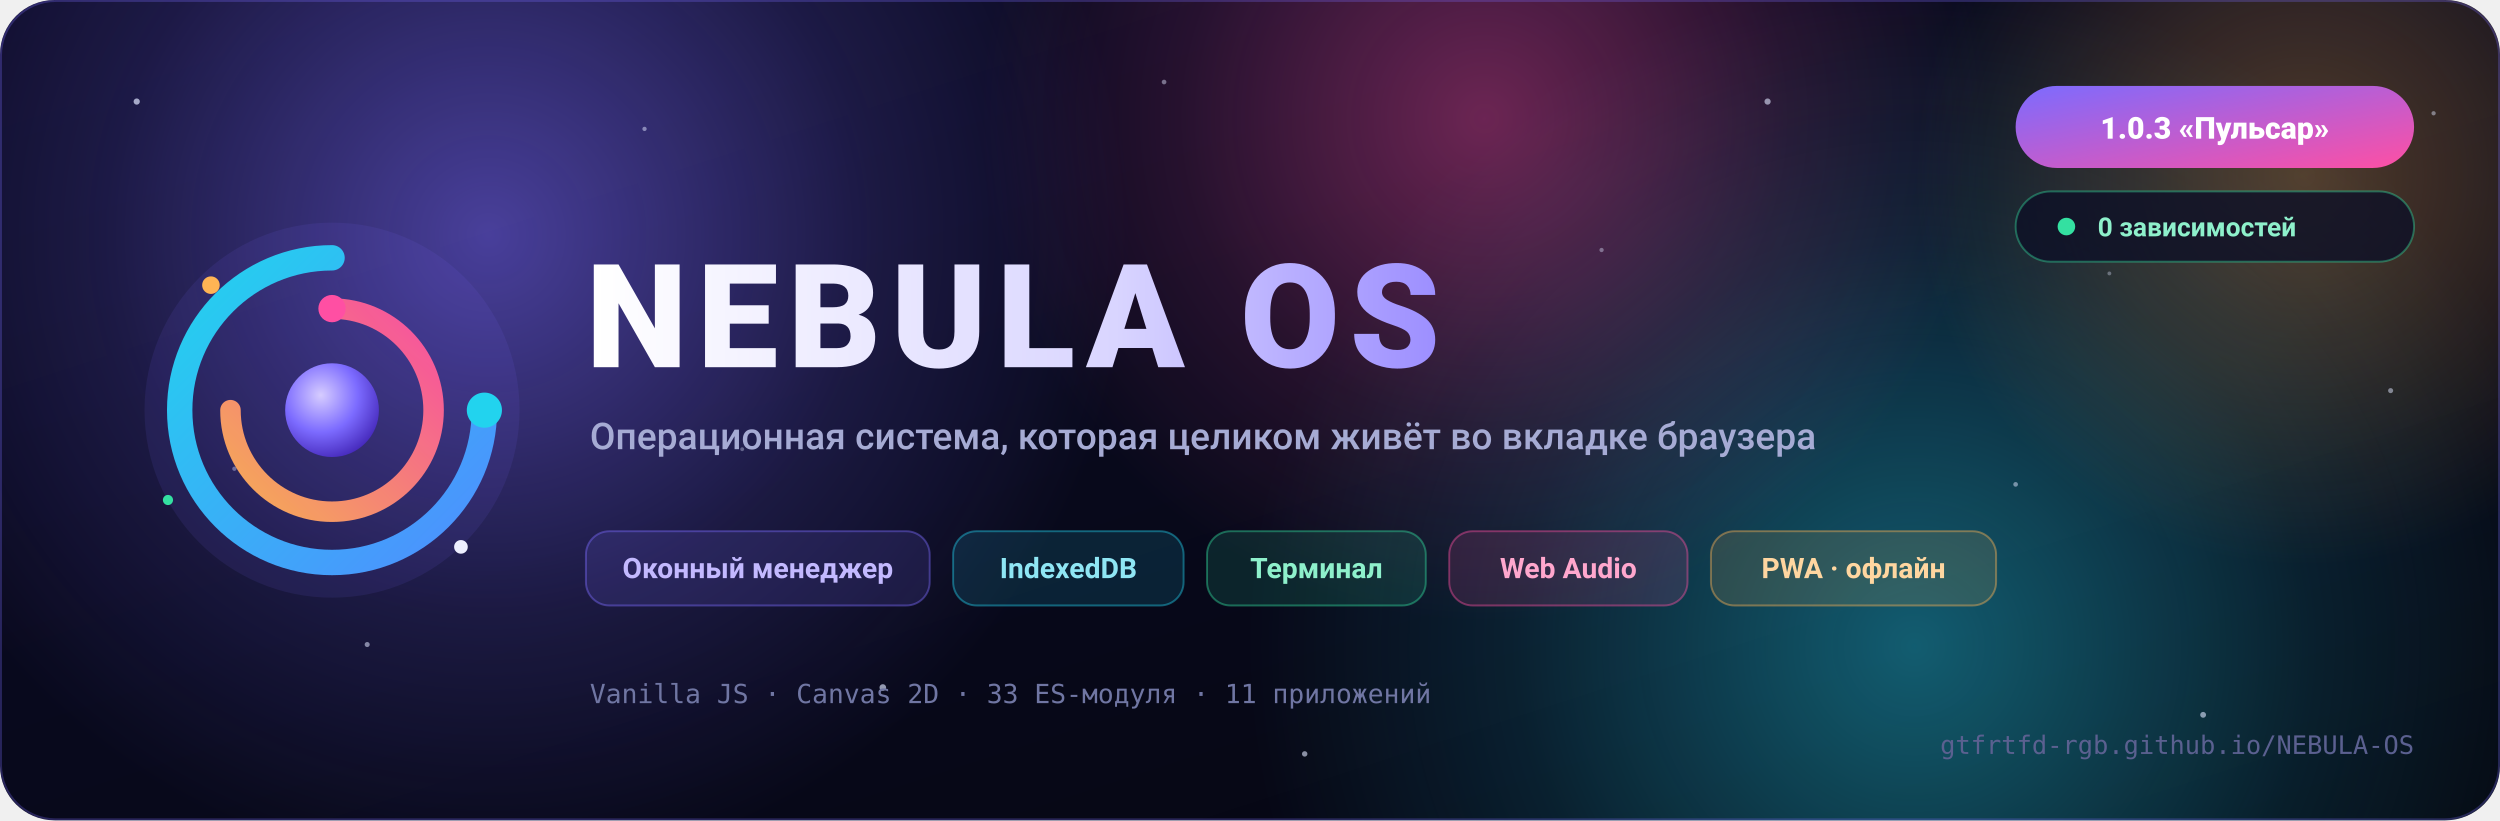
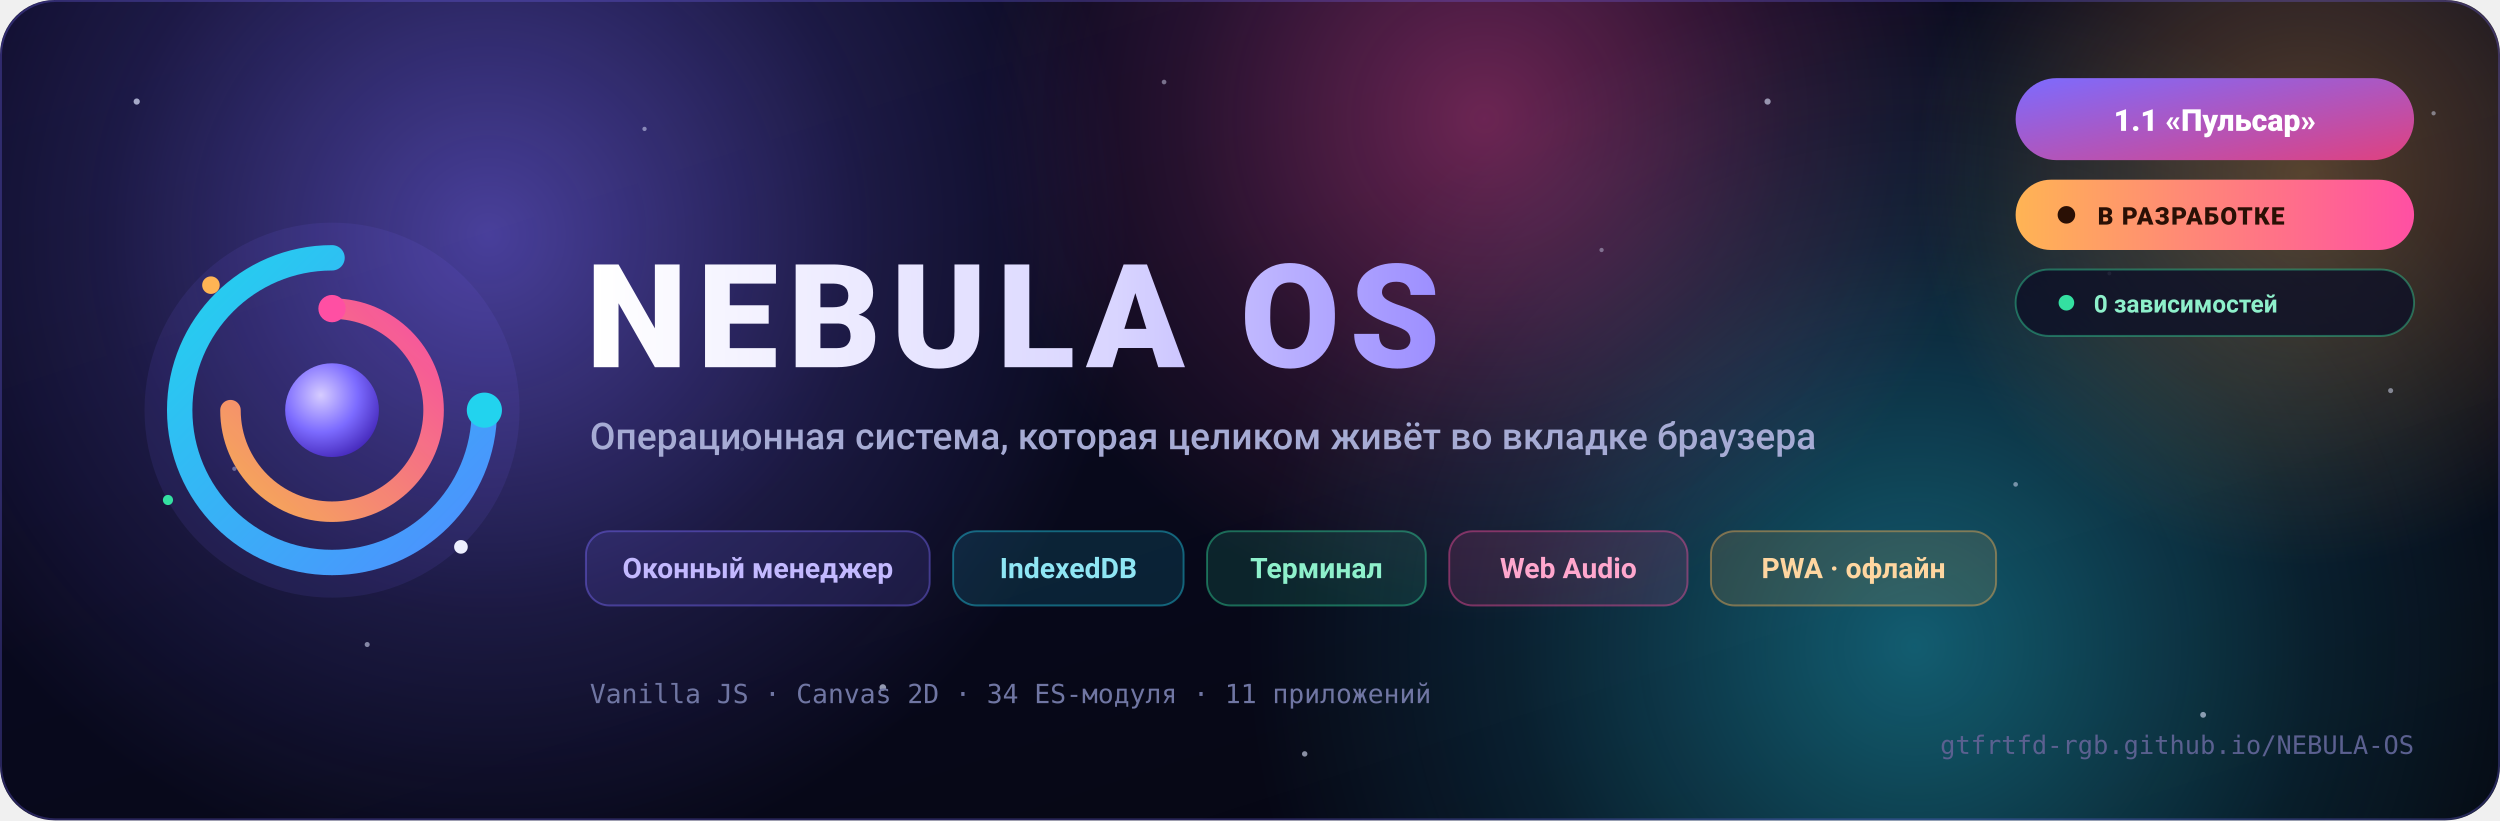
- <svg xmlns="http://www.w3.org/2000/svg" viewBox="0 0 1280 420" width="1280" height="420" role="img" aria-label="NEBULA OS — операционная система во вкладке браузера">
+ <svg xmlns="http://www.w3.org/2000/svg" viewBox="0 0 1280 420" width="1280" height="420" role="img" aria-label="NEBULA OS — операционная система во вкладке браузера, версия 1.1 в разработке">
  <defs>
    <linearGradient id="bg" x1="0" y1="0" x2="1" y2="1">
      <stop offset="0%" stop-color="#0b0a24" />
      <stop offset="48%" stop-color="#08091c" />
      <stop offset="100%" stop-color="#05060f" />
    </linearGradient>
    <radialGradient id="blobV" cx="50%" cy="50%" r="50%">
      <stop offset="0%" stop-color="#7c6bff" stop-opacity=".55" />
      <stop offset="60%" stop-color="#7c6bff" stop-opacity=".16" />
      <stop offset="100%" stop-color="#7c6bff" stop-opacity="0" />
    </radialGradient>
    <radialGradient id="blobC" cx="50%" cy="50%" r="50%">
      <stop offset="0%" stop-color="#22d3ee" stop-opacity=".42" />
      <stop offset="60%" stop-color="#22d3ee" stop-opacity=".12" />
      <stop offset="100%" stop-color="#22d3ee" stop-opacity="0" />
    </radialGradient>
    <radialGradient id="blobM" cx="50%" cy="50%" r="50%">
      <stop offset="0%" stop-color="#ff4fa3" stop-opacity=".40" />
      <stop offset="60%" stop-color="#ff4fa3" stop-opacity=".12" />
      <stop offset="100%" stop-color="#ff4fa3" stop-opacity="0" />
    </radialGradient>
    <radialGradient id="blobA" cx="50%" cy="50%" r="50%">
-       <stop offset="0%" stop-color="#ffb454" stop-opacity=".30" />
+       <stop offset="0%" stop-color="#ffb454" stop-opacity=".32" />
      <stop offset="100%" stop-color="#ffb454" stop-opacity="0" />
    </radialGradient>
    <radialGradient id="core" cx="38%" cy="34%" r="72%">
      <stop offset="0%" stop-color="#d6ccff" />
      <stop offset="55%" stop-color="#7c6bff" />
      <stop offset="100%" stop-color="#4326b8" />
    </radialGradient>
    <linearGradient id="ringA" x1="0" y1="0" x2="1" y2="1">
      <stop offset="0%" stop-color="#22d3ee" />
      <stop offset="100%" stop-color="#4f8dff" />
    </linearGradient>
    <linearGradient id="ringB" x1="1" y1="0" x2="0" y2="1">
      <stop offset="0%" stop-color="#ff4fa3" />
      <stop offset="100%" stop-color="#ffb454" />
    </linearGradient>
    <linearGradient id="word" x1="0" y1="0" x2="1" y2="0">
      <stop offset="0%" stop-color="#ffffff" />
      <stop offset="62%" stop-color="#d9d5ff" />
      <stop offset="100%" stop-color="#9d8fff" />
    </linearGradient>
    <linearGradient id="pill" x1="0" y1="0" x2="1" y2="1">
      <stop offset="0%" stop-color="#7c6bff" />
+       <stop offset="100%" stop-color="#e0417f" />
+     </linearGradient>
+     <linearGradient id="devp" x1="0" y1="0" x2="1" y2="0">
+       <stop offset="0%" stop-color="#ffb454" />
      <stop offset="100%" stop-color="#ff4fa3" />
    </linearGradient>
    <clipPath id="frame">
      <rect x="0" y="0" width="1280" height="420" rx="28" />
    </clipPath>
  </defs>
  <g clip-path="url(#frame)">
    <rect width="1280" height="420" fill="url(#bg)" />
    <circle cx="250" cy="120" r="330" fill="url(#blobV)" />
    <circle cx="980" cy="330" r="340" fill="url(#blobC)" />
    <circle cx="760" cy="60" r="260" fill="url(#blobM)" />
    <circle cx="1180" cy="90" r="200" fill="url(#blobA)" />
    <g fill="#dfe6ff">
      <circle cx="70" cy="52" r="1.6" opacity=".7" />
      <circle cx="188" cy="330" r="1.3" opacity=".55" />
      <circle cx="330" cy="66" r="1.1" opacity=".5" />
      <circle cx="452" cy="352" r="1.7" opacity=".65" />
      <circle cx="596" cy="42" r="1.2" opacity=".45" />
      <circle cx="668" cy="386" r="1.4" opacity=".6" />
      <circle cx="820" cy="128" r="1.1" opacity=".4" />
      <circle cx="905" cy="52" r="1.6" opacity=".6" />
      <circle cx="1032" cy="248" r="1.2" opacity=".5" />
      <circle cx="1128" cy="366" r="1.5" opacity=".6" />
      <circle cx="1224" cy="200" r="1.3" opacity=".5" />
      <circle cx="1246" cy="58" r="1.1" opacity=".45" />
      <circle cx="120" cy="240" r="1.1" opacity=".4" />
      <circle cx="380" cy="230" r="1" opacity=".35" />
      <circle cx="540" cy="180" r="1" opacity=".3" />
      <circle cx="1080" cy="140" r="1" opacity=".35" />
    </g>
    <g transform="translate(170 210)">
      <circle r="96" fill="#7c6bff" opacity=".10" />
      <g fill="none" stroke-linecap="round">
        <path d="M78 0A78 78 0 1 1 0-78" stroke="url(#ringA)" stroke-width="13" />
        <path d="M0-52A52 52 0 1 1-52 0" stroke="url(#ringB)" stroke-width="10.5" opacity=".95" />
      </g>
      <circle cx="78" cy="0" r="9" fill="#22d3ee" />
      <circle cx="0" cy="-52" r="7" fill="#ff4fa3" />
      <circle r="24" fill="url(#core)" />
      <circle cx="-62" cy="-64" r="4.5" fill="#ffb454" />
      <circle cx="66" cy="70" r="3.5" fill="#eef0ff" />
      <circle cx="-84" cy="46" r="2.6" fill="#34e0a1" />
    </g>
    <text x="300" y="188" font-family="system-ui,-apple-system,'Segoe UI',Roboto,sans-serif" font-size="74" font-weight="800" letter-spacing="5" fill="url(#word)">NEBULA OS</text>
    <text x="302" y="230" font-family="system-ui,-apple-system,'Segoe UI',Roboto,sans-serif" font-size="19" font-weight="500" fill="#a6abd4">Операционная система, которая целиком живёт во вкладке браузера</text>
    <g font-family="system-ui,-apple-system,'Segoe UI',Roboto,sans-serif" font-size="14.5" font-weight="600">
      <g>
        <rect x="300" y="272" width="176" height="38" rx="12" fill="#7c6bff" fill-opacity=".14" stroke="#7c6bff" stroke-opacity=".42" />
        <text x="388" y="296" fill="#c3b9ff" text-anchor="middle">Оконный менеджер</text>
      </g>
      <g>
        <rect x="488" y="272" width="118" height="38" rx="12" fill="#22d3ee" fill-opacity=".13" stroke="#22d3ee" stroke-opacity=".42" />
        <text x="547" y="296" fill="#8fe6f4" text-anchor="middle">IndexedDB</text>
      </g>
      <g>
        <rect x="618" y="272" width="112" height="38" rx="12" fill="#34e0a1" fill-opacity=".13" stroke="#34e0a1" stroke-opacity=".42" />
        <text x="674" y="296" fill="#8ef0cb" text-anchor="middle">Терминал</text>
      </g>
      <g>
        <rect x="742" y="272" width="122" height="38" rx="12" fill="#ff4fa3" fill-opacity=".13" stroke="#ff4fa3" stroke-opacity=".42" />
        <text x="803" y="296" fill="#ffa7cd" text-anchor="middle">Web Audio</text>
      </g>
      <g>
        <rect x="876" y="272" width="146" height="38" rx="12" fill="#ffb454" fill-opacity=".13" stroke="#ffb454" stroke-opacity=".42" />
        <text x="949" y="296" fill="#ffd6a0" text-anchor="middle">PWA · офлайн</text>
      </g>
    </g>
    <g>
-       <rect x="1032" y="44" width="204" height="42" rx="21" fill="url(#pill)" />
-       <text x="1134" y="71" font-family="system-ui,-apple-system,'Segoe UI',Roboto,sans-serif" font-size="15.5" font-weight="800" fill="#ffffff" text-anchor="middle">1.0.3 «Пульсар»</text>
-       <rect x="1032" y="98" width="204" height="36" rx="18" fill="#0d1026" fill-opacity=".8" stroke="#34e0a1" stroke-opacity=".4" />
-       <circle cx="1058" cy="116" r="4.5" fill="#34e0a1" />
-       <text x="1074" y="121" font-family="system-ui,-apple-system,'Segoe UI',Roboto,sans-serif" font-size="13.5" font-weight="700" fill="#8ef0cb">0 зависимостей</text>
+       <rect x="1032" y="40" width="204" height="42" rx="21" fill="url(#pill)" />
+       <text x="1134" y="67" font-family="system-ui,-apple-system,'Segoe UI',Roboto,sans-serif" font-size="15.5" font-weight="800" fill="#ffffff" text-anchor="middle">1.1 «Пульсар»</text>
+       <rect x="1032" y="92" width="204" height="36" rx="18" fill="url(#devp)" />
+       <circle cx="1058" cy="110" r="4.5" fill="#2a1005" />
+       <text x="1074" y="115" font-family="system-ui,-apple-system,'Segoe UI',Roboto,sans-serif" font-size="12.5" font-weight="800" letter-spacing=".6" fill="#2a1005">В РАЗРАБОТКЕ</text>
+       <rect x="1032" y="138" width="204" height="34" rx="17" fill="#0d1026" fill-opacity=".8" stroke="#34e0a1" stroke-opacity=".4" />
+       <circle cx="1058" cy="155" r="4" fill="#34e0a1" />
+       <text x="1072" y="160" font-family="system-ui,-apple-system,'Segoe UI',Roboto,sans-serif" font-size="12.5" font-weight="700" fill="#8ef0cb">0 зависимостей</text>
    </g>
-     <text x="302" y="360" font-family="ui-monospace,'Cascadia Mono',Consolas,monospace" font-size="13.5" fill="#7076a3">Vanilla JS · Canvas 2D · 33 ES-модуля · 11 приложений</text>
+     <text x="302" y="360" font-family="ui-monospace,'Cascadia Mono',Consolas,monospace" font-size="13.5" fill="#7076a3">Vanilla JS · Canvas 2D · 34 ES-модуля · 11 приложений</text>
    <text x="1236" y="386" font-family="ui-monospace,'Cascadia Mono',Consolas,monospace" font-size="13" fill="#5b6090" text-anchor="end">gtfrtfd-rgb.github.io/NEBULA-OS</text>
  </g>
  <rect x="0.5" y="0.5" width="1279" height="419" rx="28" fill="none" stroke="#7c6bff" stroke-opacity=".28" />
</svg>
